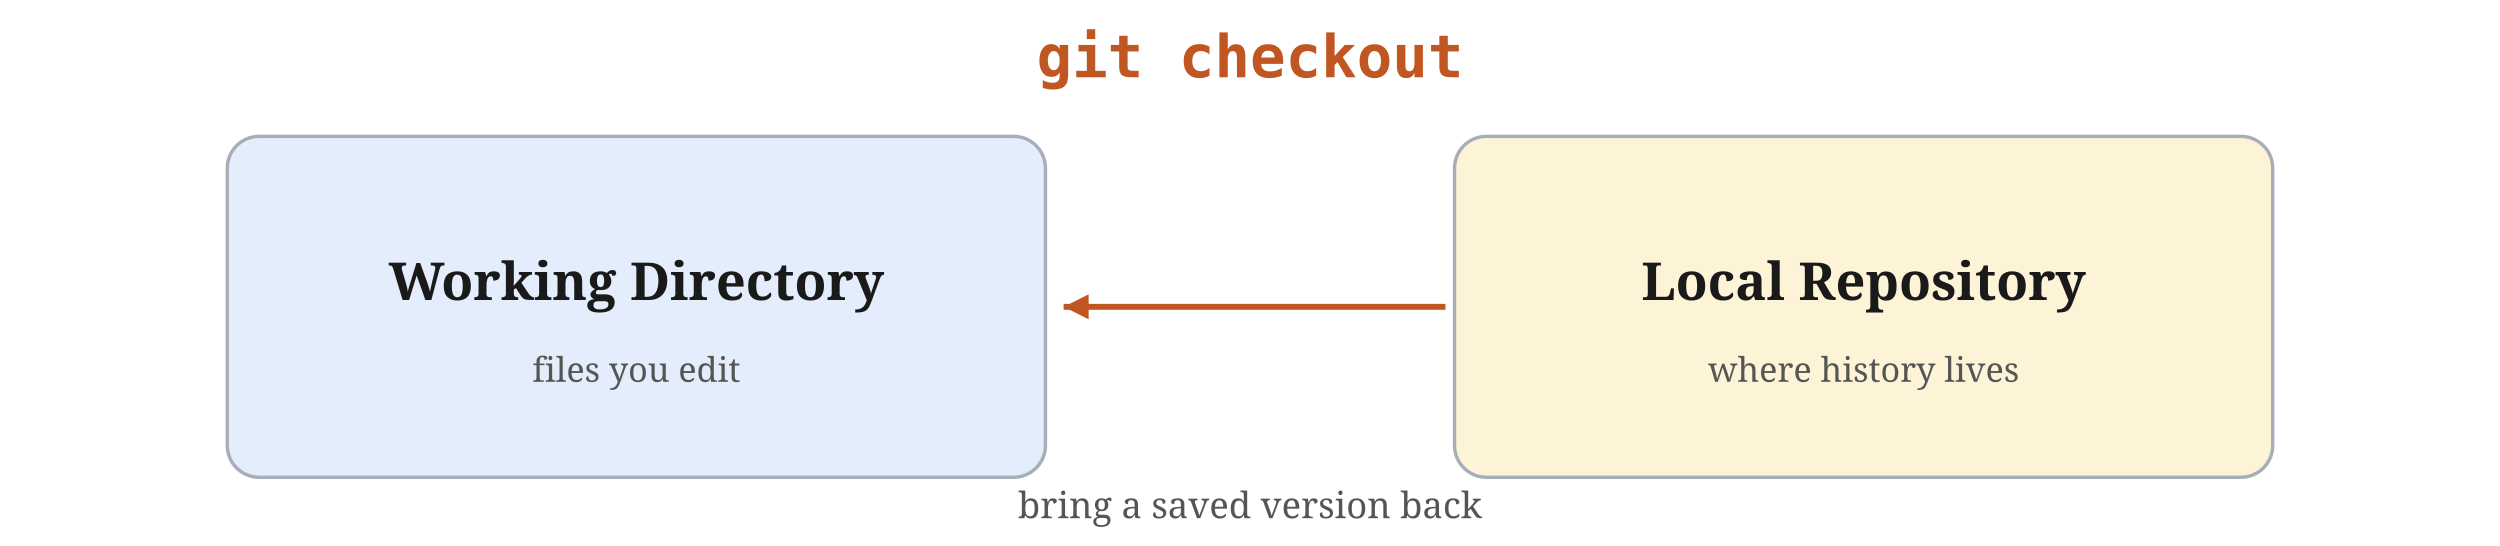
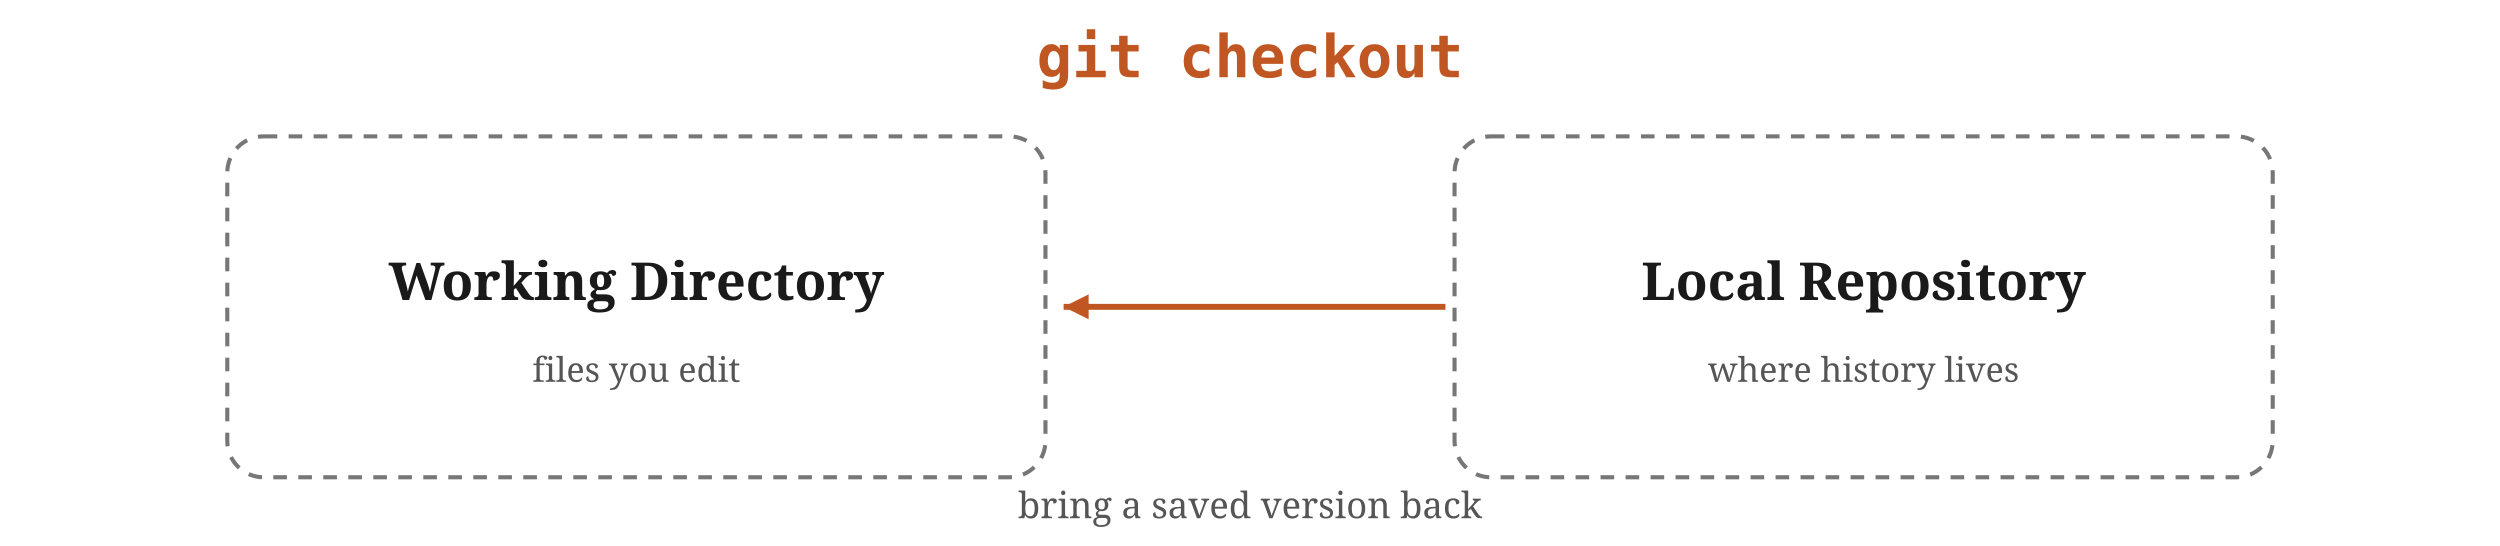
<svg xmlns="http://www.w3.org/2000/svg" width="1100" height="240" viewBox="0 0 1100 240" font-family="Droid Serif, Georgia, serif">
-   <rect x="100" y="60" width="360" height="150" rx="14" fill="#e3edfb" stroke="#a7aeb8" stroke-width="1.5" />
-   <rect x="640" y="60" width="360" height="150" rx="14" fill="#fdf3d7" stroke="#a7aeb8" stroke-width="1.5" />
+   <rect x="100" y="60" width="360" height="150" rx="16" fill="none" stroke="#777777" stroke-width="1.8" stroke-dasharray="6 5" />
+   <rect x="640" y="60" width="360" height="150" rx="16" fill="none" stroke="#777777" stroke-width="1.8" stroke-dasharray="6 5" />
  <text x="280.0" y="132" text-anchor="middle" font-family="Droid Serif, Georgia, serif" font-size="23" font-weight="bold" fill="#1a1a1a">Working Directory</text>
  <text x="280.0" y="168" text-anchor="middle" font-family="Droid Serif, Georgia, serif" font-size="15" fill="#555555">files you edit</text>
  <text x="820.0" y="132" text-anchor="middle" font-family="Droid Serif, Georgia, serif" font-size="23" font-weight="bold" fill="#1a1a1a">Local Repository</text>
  <text x="820.0" y="168" text-anchor="middle" font-family="Droid Serif, Georgia, serif" font-size="15" fill="#555555">where history lives</text>
  <text x="550.0" y="34" text-anchor="middle" font-family="Inconsolata, 'Ubuntu Mono', Consolas, Menlo, monospace" font-size="26" font-weight="bold" fill="#c05621">git checkout</text>
  <polyline points="636,135.0 468,135.0" fill="none" stroke="#c05621" stroke-width="2.6" stroke-linejoin="round" />
  <polygon points="468.0,135.0 479.0,129.5 479.0,140.5" fill="#c05621" />
  <text x="550.0" y="228" text-anchor="middle" font-family="Droid Serif, Georgia, serif" font-size="16" fill="#555555">bring a saved version back</text>
</svg>
